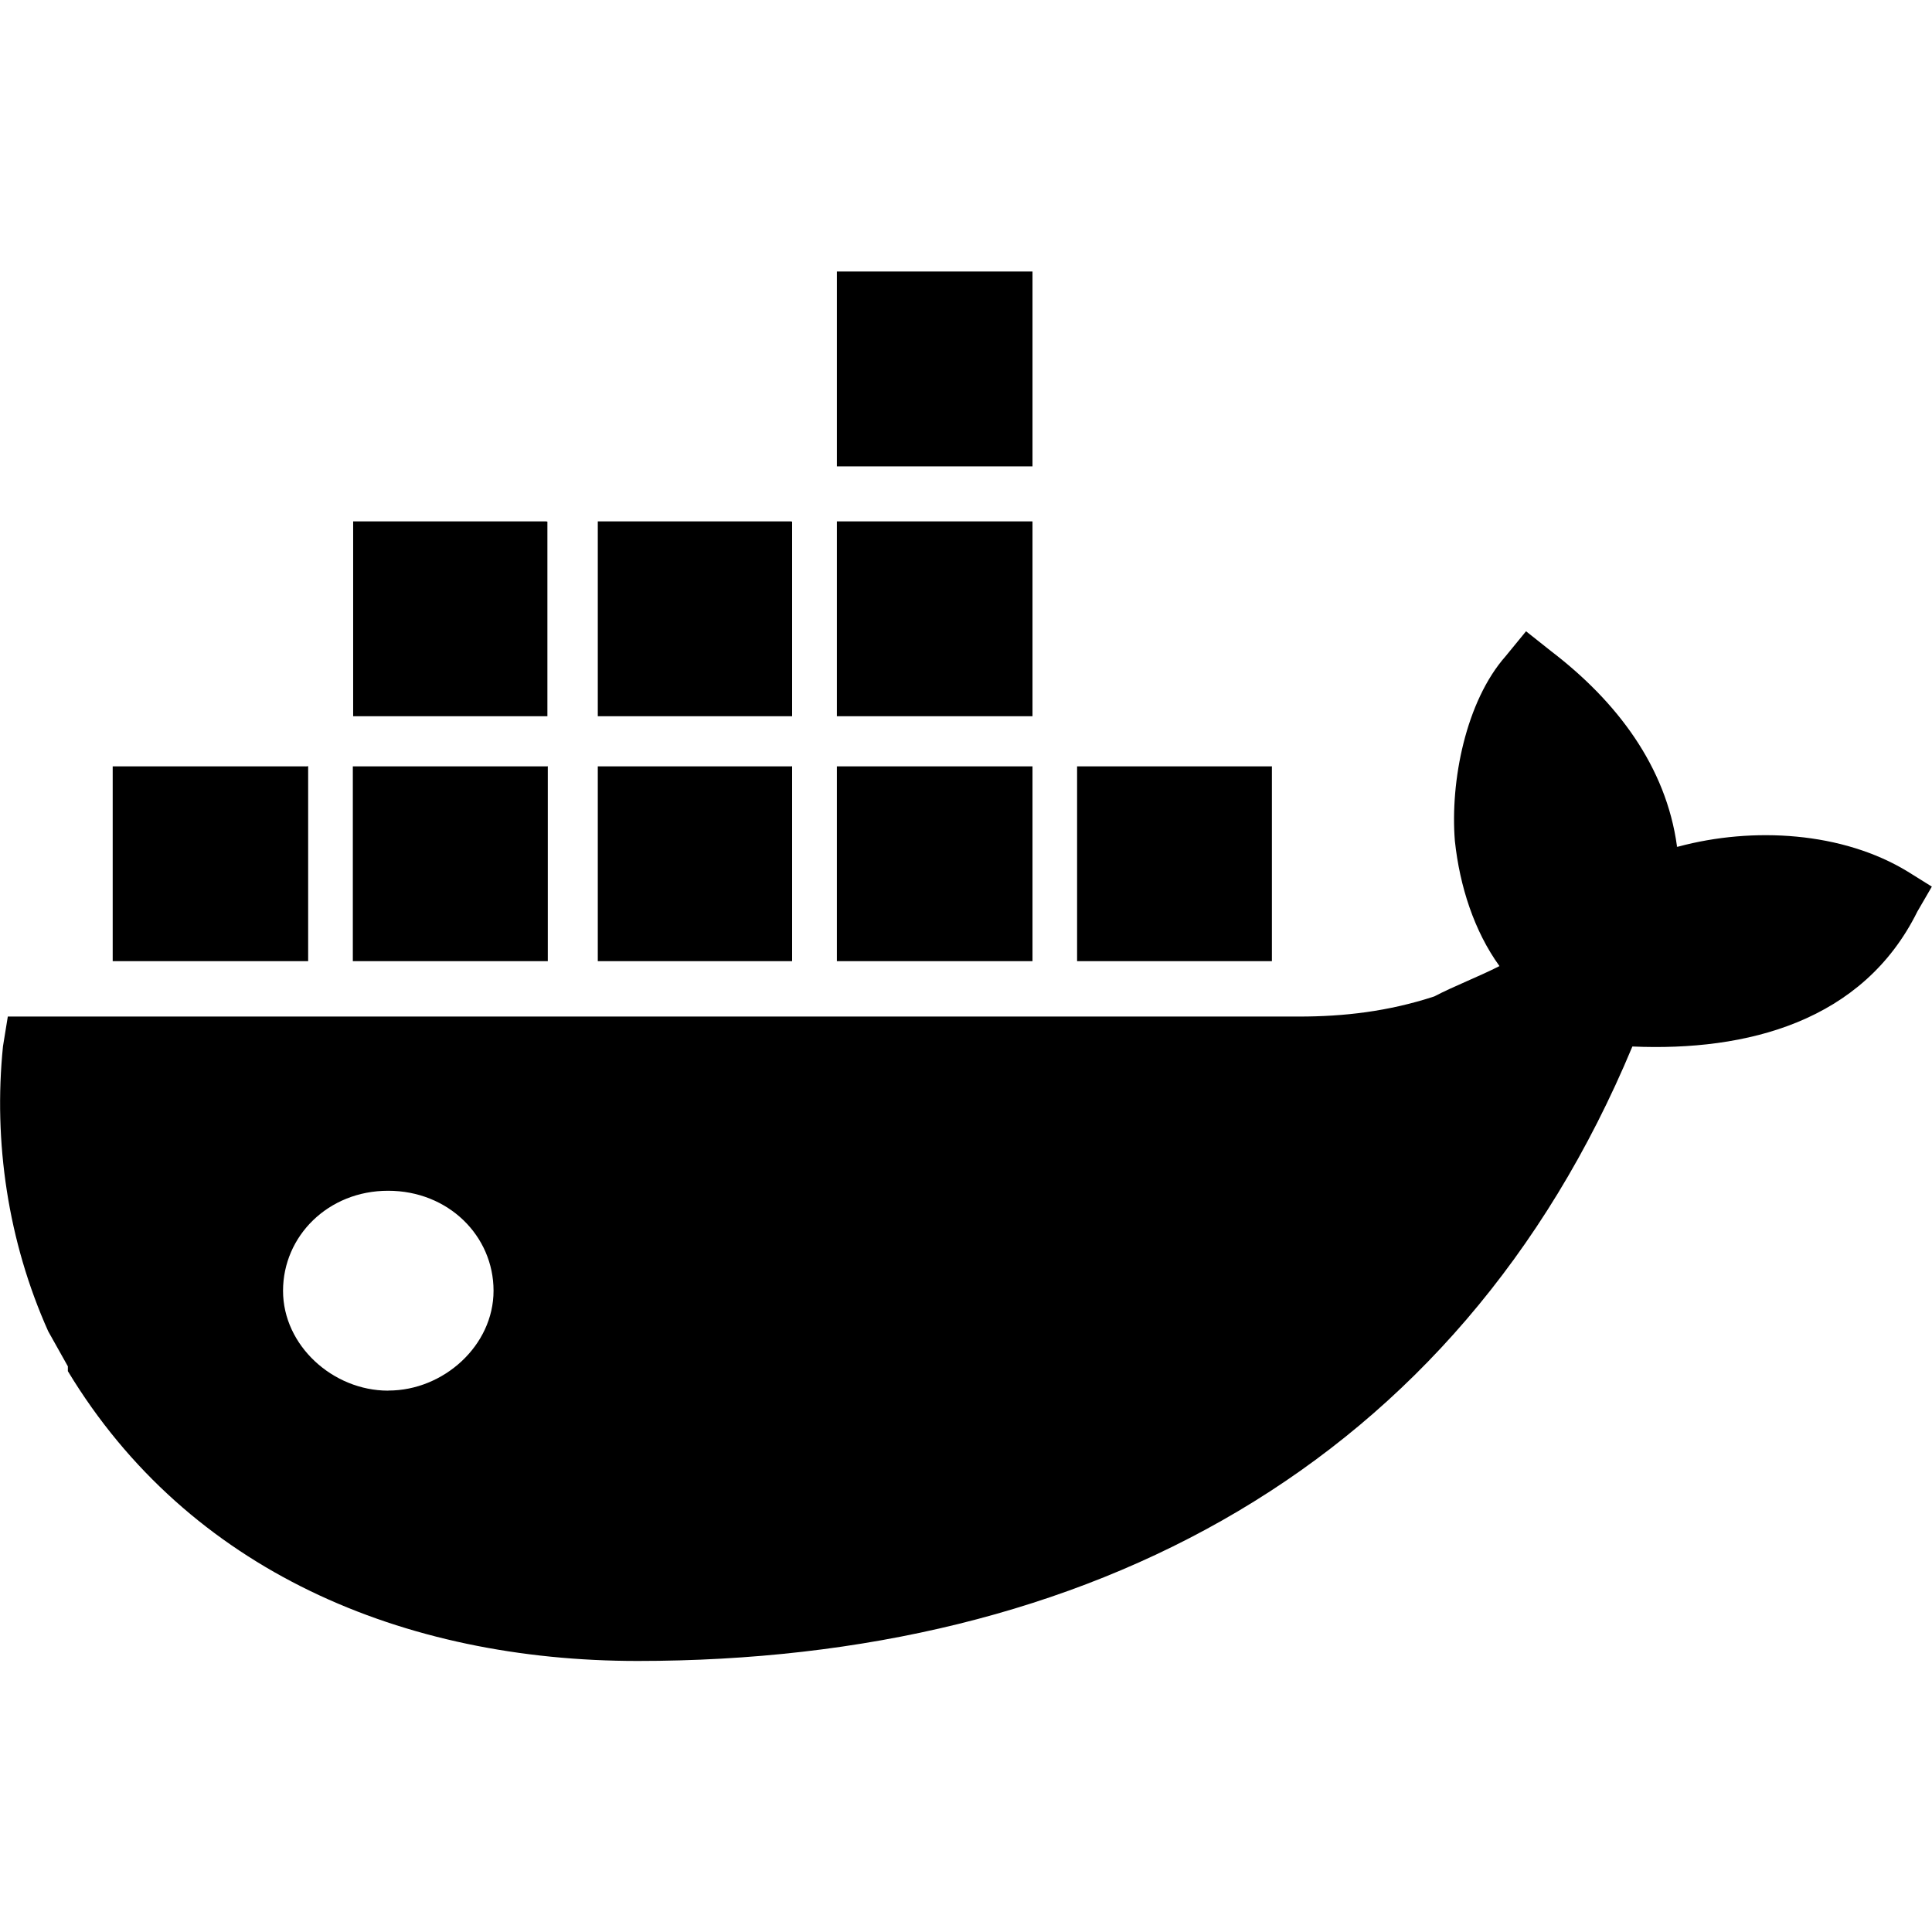
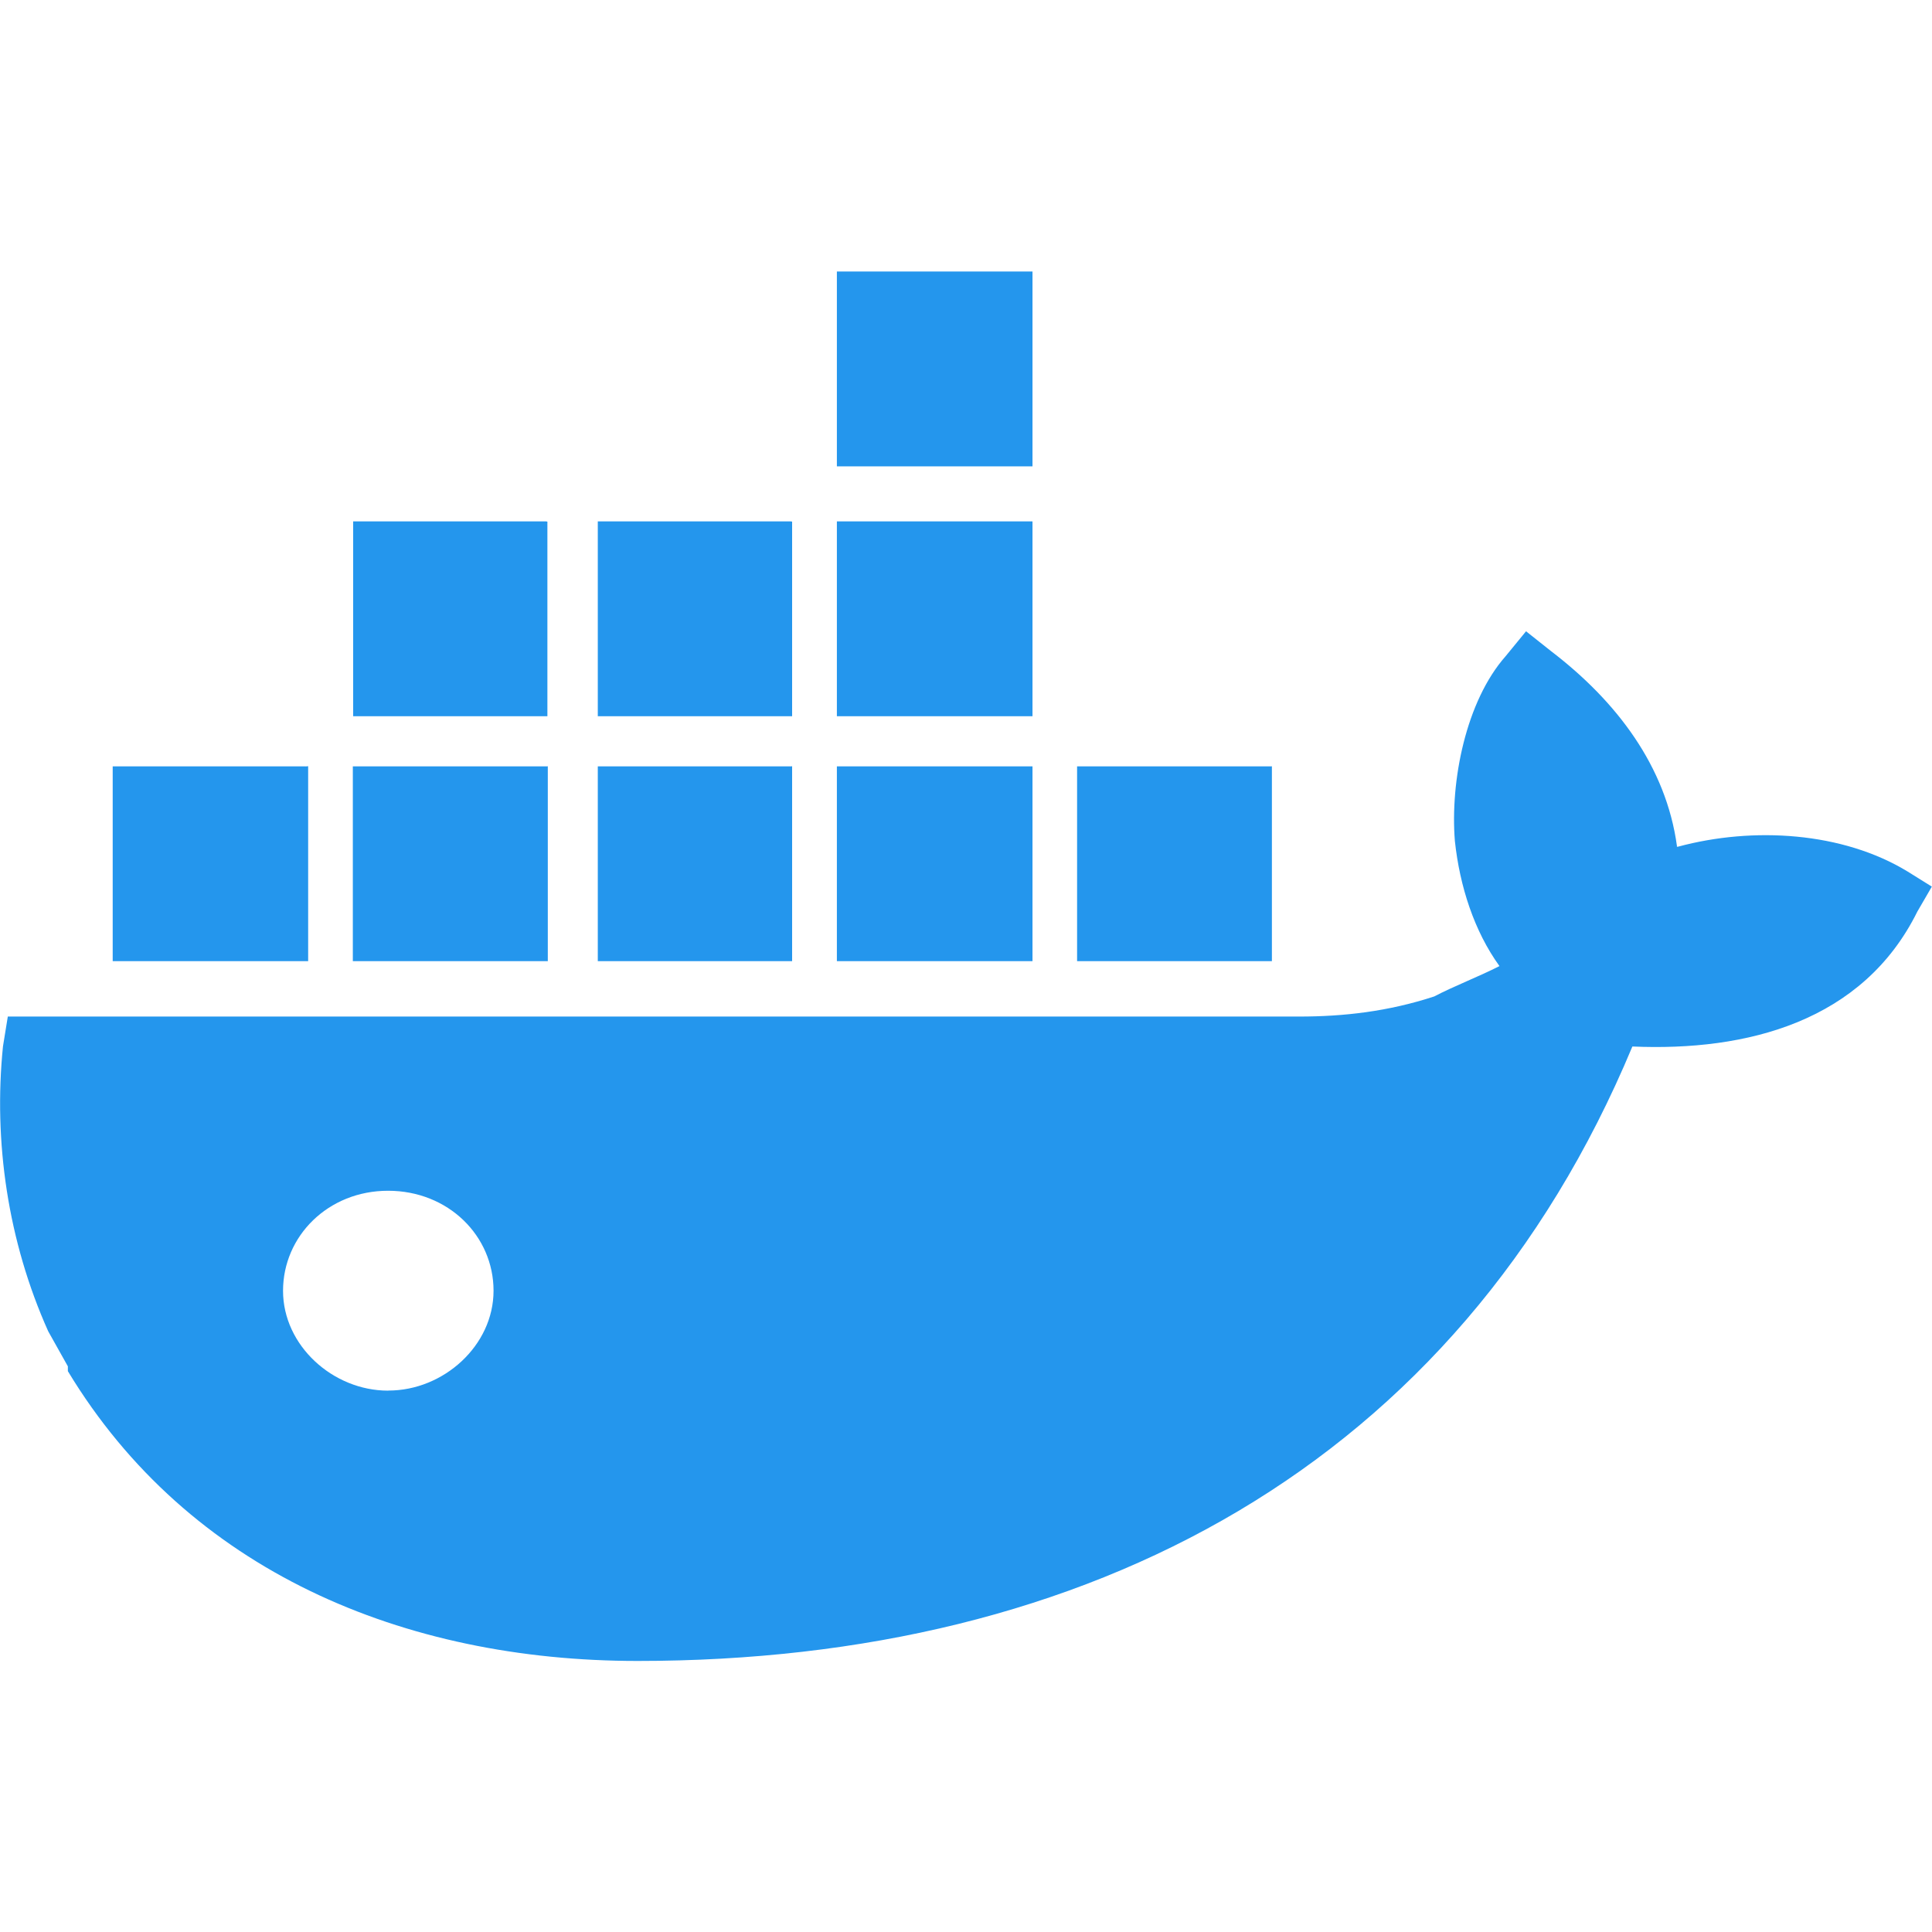
<svg xmlns="http://www.w3.org/2000/svg" viewBox="0 0 24 24">
-   <path d="M4.82 17.275c-.684 0-1.304-.56-1.304-1.24s.56-1.243 1.305-1.243c.748 0 1.31.56 1.31 1.242s-.622 1.24-1.305 1.24zm16.012-6.763c-.135-.992-.75-1.8-1.56-2.42l-.315-.25-.254.31c-.494.56-.69 1.553-.63 2.295.06.562.24 1.12.554 1.554-.254.13-.568.25-.81.377-.57.187-1.124.25-1.68.25H.097l-.06.37c-.12 1.182.06 2.42.562 3.54l.244.435v.06c1.5 2.483 4.17 3.6 7.078 3.6 5.594 0 10.182-2.42 12.357-7.633 1.425.062 2.864-.31 3.54-1.676l.18-.31-.3-.187c-.81-.494-1.92-.56-2.85-.31l-.018.002zm-8.008-.992h-2.428v2.42h2.43V9.518l-.002.003zm0-3.043h-2.428v2.42h2.43V6.48l-.002-.003zm0-3.104h-2.428v2.42h2.43v-2.42h-.002zm2.97 6.147H13.38v2.42h2.42V9.518l-.007.003zm-8.998 0H4.383v2.42h2.422V9.518l-.01.003zm3.03 0h-2.4v2.42H9.84V9.518l-.015.003zm-6.03 0H1.4v2.42h2.428V9.518l-.03.003zm6.03-3.043h-2.4v2.42H9.84V6.48l-.015-.003zm-3.045 0H4.387v2.42H6.8V6.48l-.016-.003z" />
+   <path d="M4.82 17.275c-.684 0-1.304-.56-1.304-1.24s.56-1.243 1.305-1.243c.748 0 1.31.56 1.31 1.242s-.622 1.24-1.305 1.24zm16.012-6.763c-.135-.992-.75-1.8-1.56-2.42l-.315-.25-.254.31c-.494.56-.69 1.553-.63 2.295.06.562.24 1.12.554 1.554-.254.13-.568.25-.81.377-.57.187-1.124.25-1.68.25H.097l-.06.37c-.12 1.182.06 2.42.562 3.54l.244.435v.06c1.5 2.483 4.17 3.6 7.078 3.6 5.594 0 10.182-2.42 12.357-7.633 1.425.062 2.864-.31 3.54-1.676l.18-.31-.3-.187c-.81-.494-1.92-.56-2.85-.31l-.018.002zm-8.008-.992h-2.428v2.42h2.43V9.518l-.002.003zm0-3.043h-2.428v2.42h2.43V6.48l-.002-.003zm0-3.104h-2.428v2.42h2.43v-2.42h-.002zm2.97 6.147H13.38v2.42h2.42V9.518l-.007.003zm-8.998 0H4.383v2.42h2.422V9.518l-.01.003zm3.03 0h-2.4v2.42H9.84V9.518l-.015.003zm-6.03 0H1.4v2.42h2.428V9.518l-.03.003zm6.03-3.043h-2.4v2.42H9.84V6.48l-.015-.003zm-3.045 0H4.387v2.42H6.8V6.48l-.016-.003z" fill="#2496ed" />
</svg>
